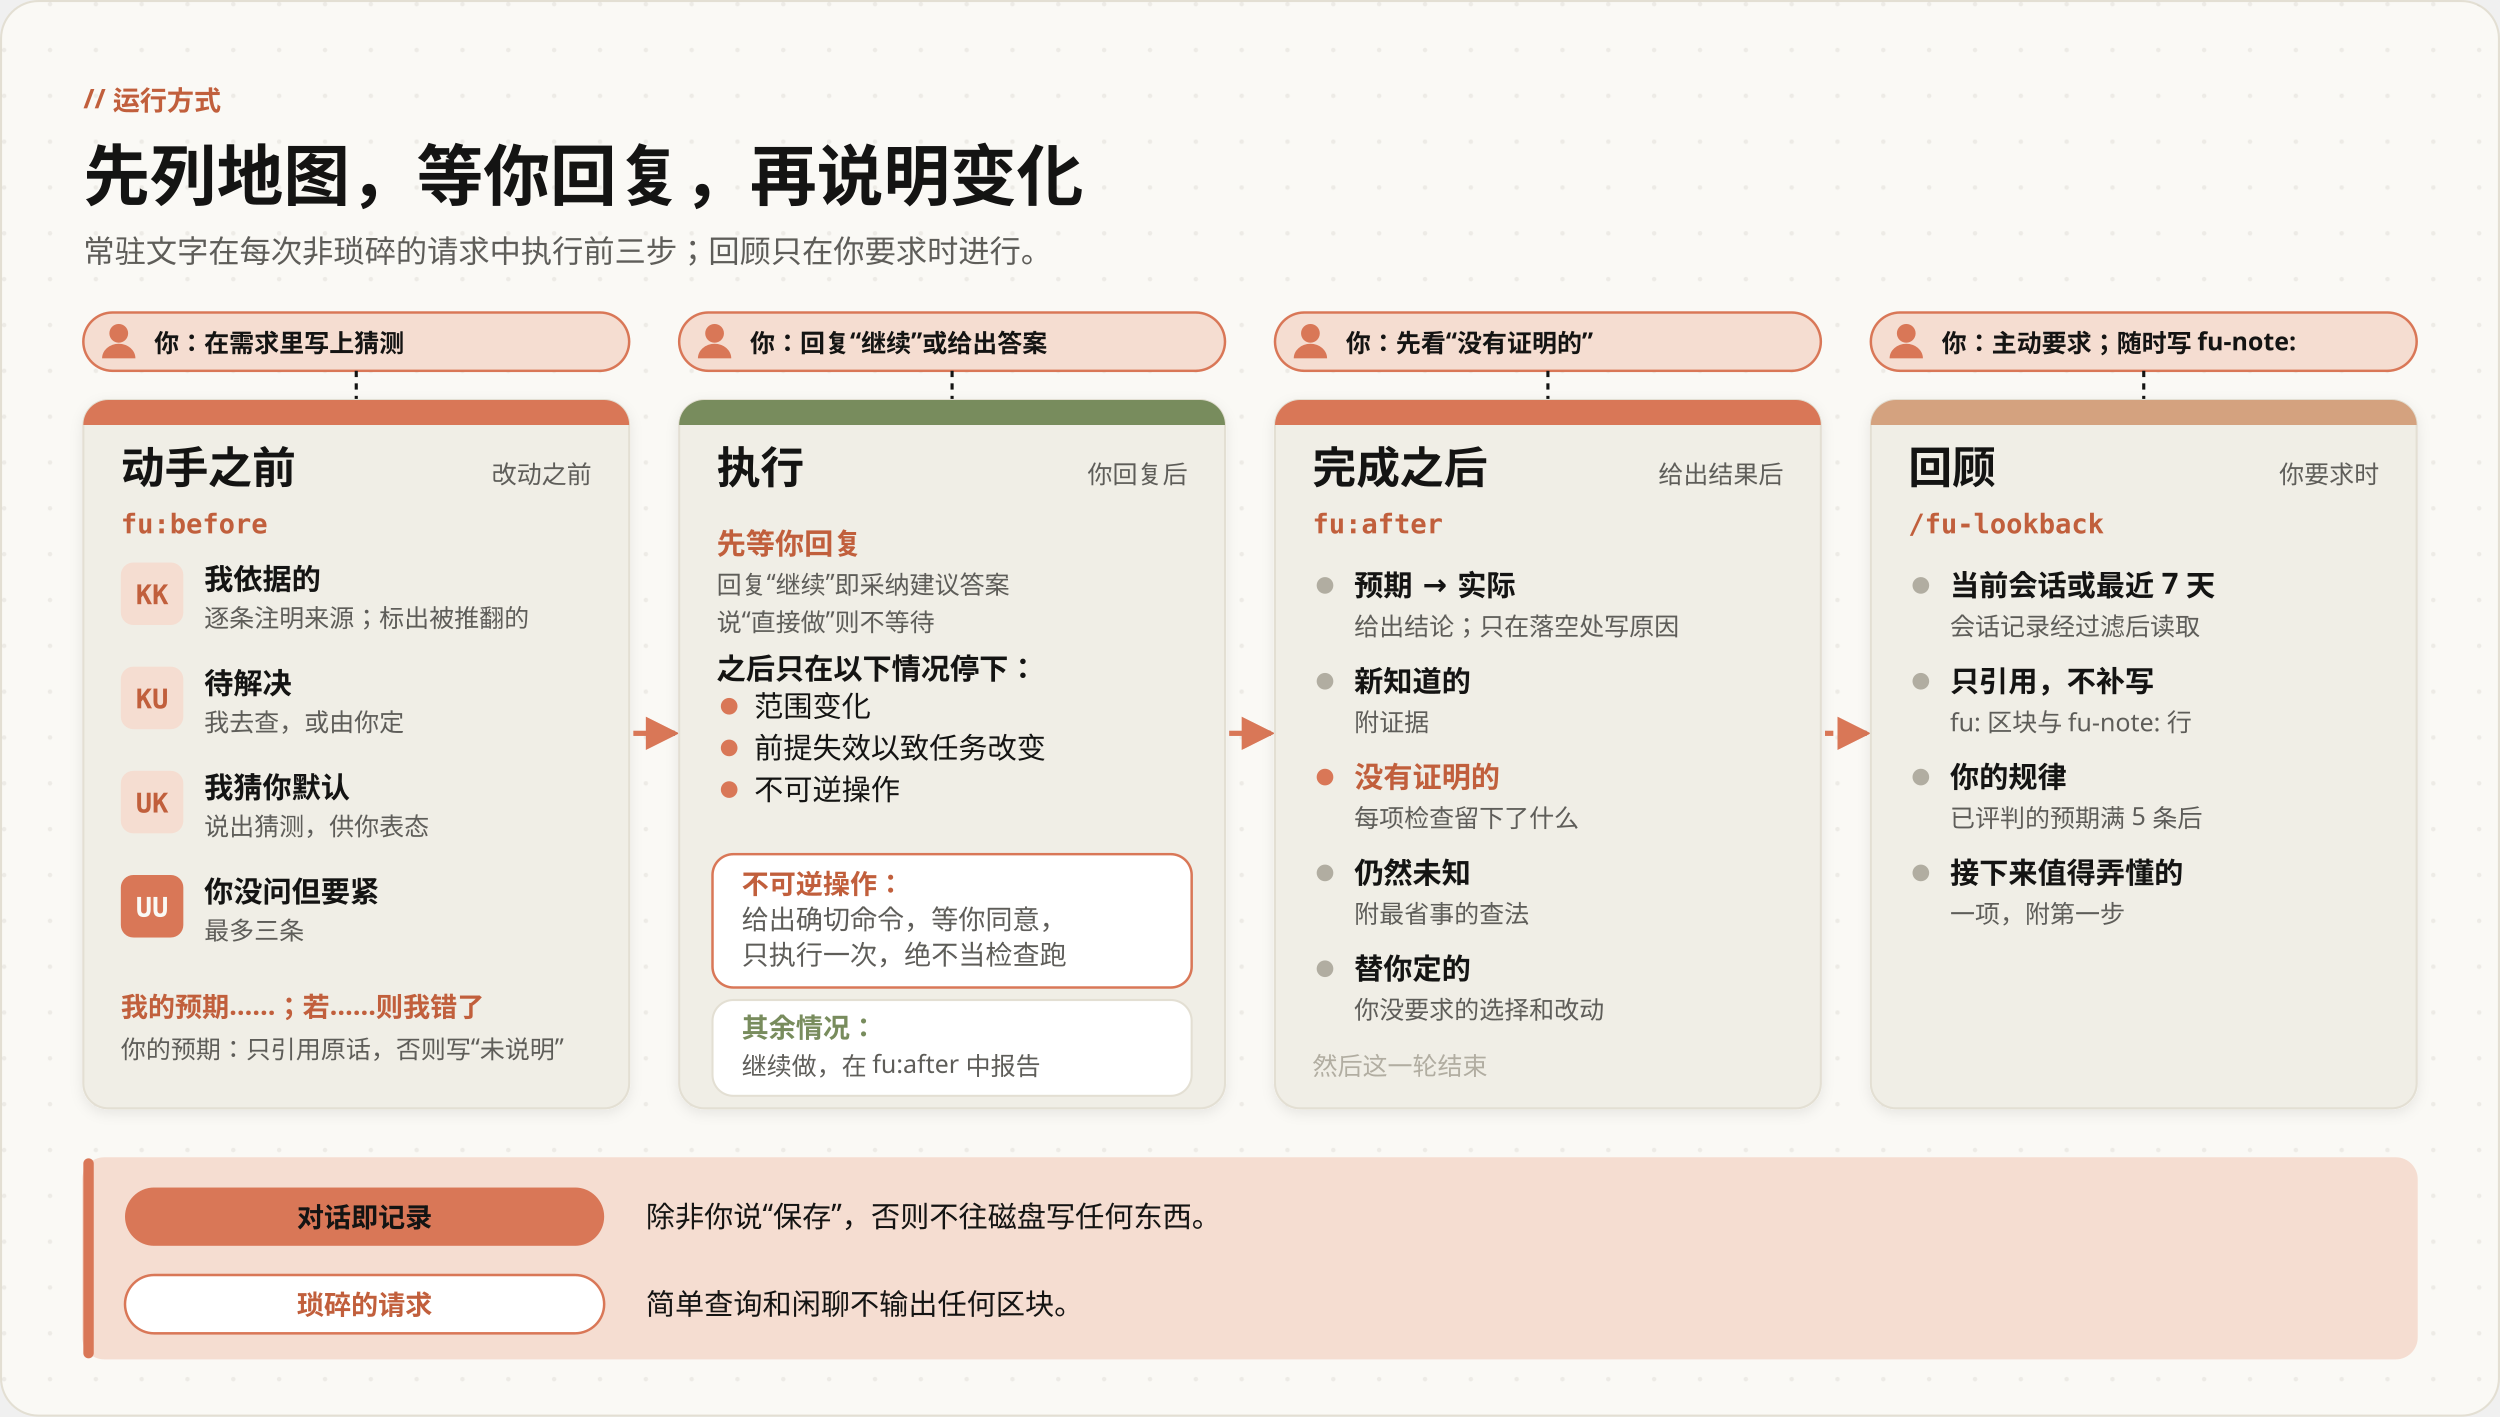
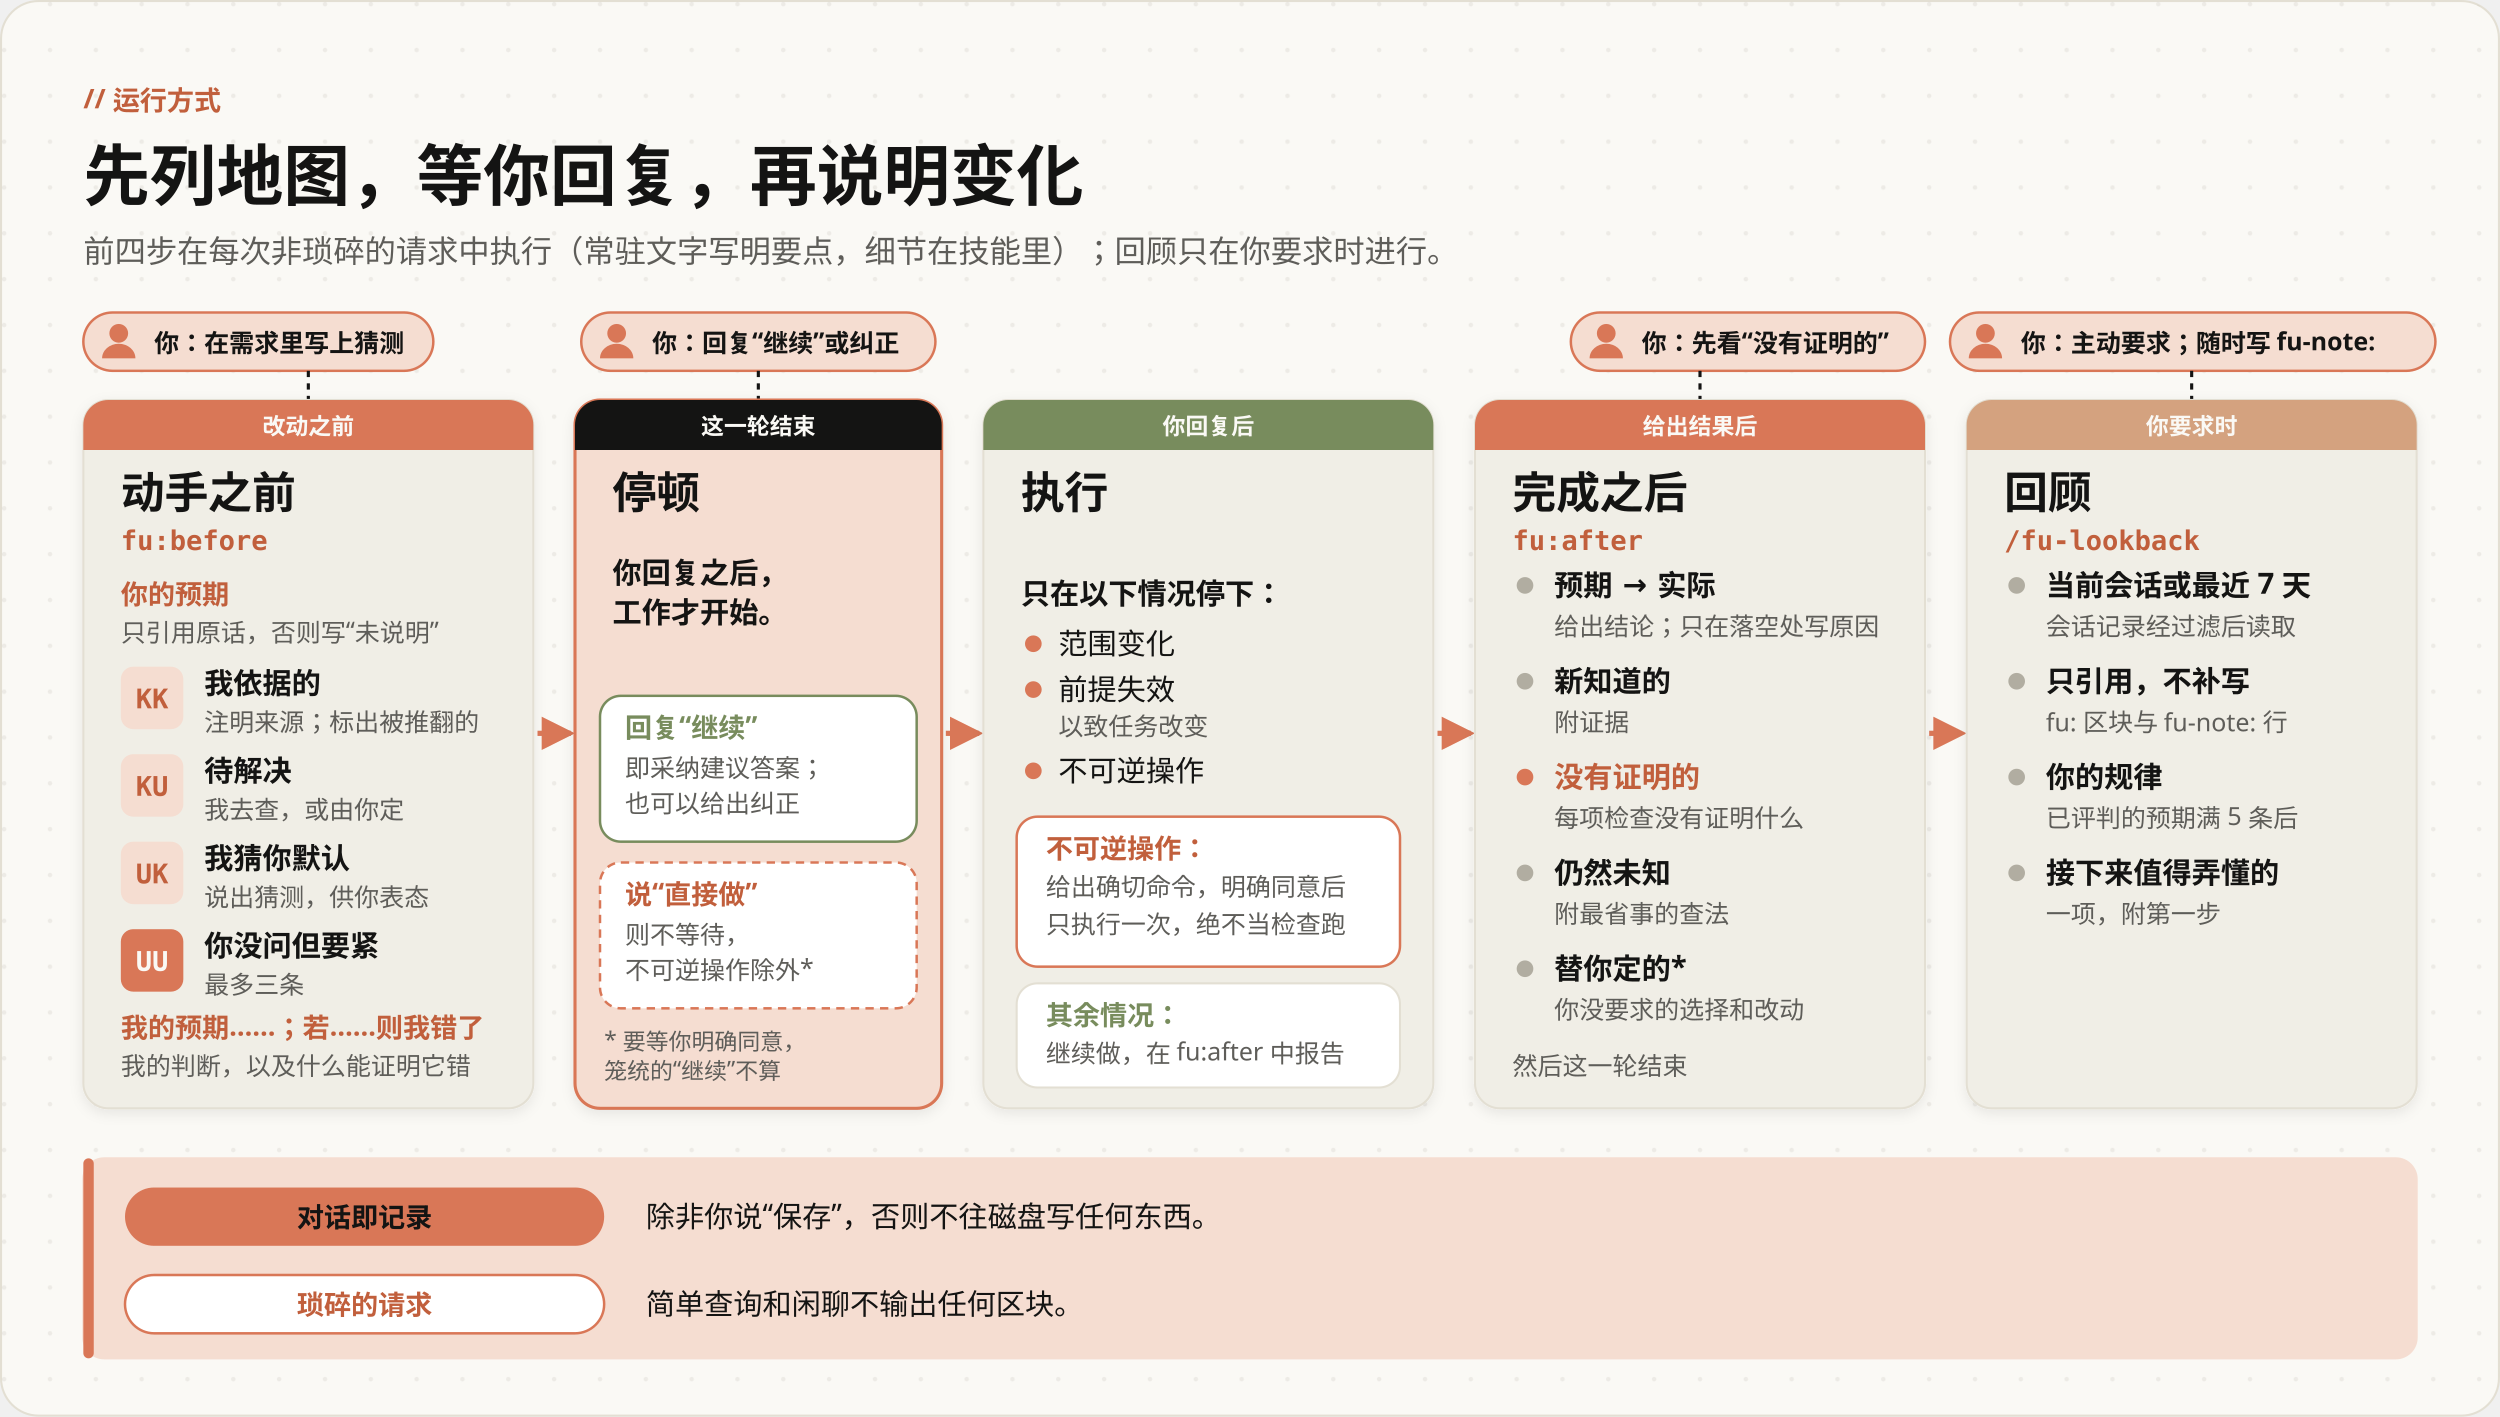
<svg xmlns="http://www.w3.org/2000/svg" width="1200" height="680" viewBox="0 0 1200 680" role="img" aria-labelledby="t d">
  <defs>
    <marker id="ah" viewBox="0 0 10 10" refX="8" refY="5" markerWidth="8" markerHeight="8" orient="auto-start-reverse">
      <path d="M1 1L9 5L1 9z" fill="#D97757" />
    </marker>
    <marker id="ahc" viewBox="0 0 10 10" refX="8" refY="5" markerWidth="7" markerHeight="7" orient="auto-start-reverse">
      <path d="M1 1L9 5L1 9z" fill="#B1ADA1" />
    </marker>
    <marker id="ahg" viewBox="0 0 10 10" refX="8" refY="5" markerWidth="8" markerHeight="8" orient="auto-start-reverse">
      <path d="M1 1L9 5L1 9z" fill="#788C5D" />
    </marker>
    <filter id="sh" x="-5%" y="-5%" width="110%" height="120%">
      <feDropShadow dx="0" dy="2" stdDeviation="3" flood-color="#141413" flood-opacity="0.08" />
    </filter>
    <pattern id="dots" width="22" height="22" patternUnits="userSpaceOnUse">
      <circle cx="2" cy="2" r="1.1" fill="#B1ADA1" opacity="0.35" />
    </pattern>
    <linearGradient id="spec" x1="0" x2="1">
      <stop offset="0" stop-color="#788C5D" />
      <stop offset="0.5" stop-color="#D4A27F" />
      <stop offset="1" stop-color="#B5442E" />
    </linearGradient>
  </defs>
  <rect x="0.5" y="0.5" width="1199" height="679" rx="18" fill="#FAF9F5" stroke="#E3DFD3" />
  <rect x="0.5" y="0.5" width="1199" height="679" rx="18" fill="url(#dots)" opacity="0.5" />
  <text x="40" y="52" font-family="Noto Sans SC, 'PingFang SC', 'Microsoft YaHei', sans-serif" font-size="13" fill="#C15F3C" font-weight="700">// 运行方式</text>
  <text x="40" y="96" font-family="Noto Sans SC, 'PingFang SC', 'Microsoft YaHei', sans-serif" font-size="32" fill="#141413" font-weight="700">先列地图，等你回复，再说明变化</text>
-   <text x="40" y="126" font-family="Noto Sans SC, 'PingFang SC', 'Microsoft YaHei', sans-serif" font-size="15" fill="#5E5D59">常驻文字在每次非琐碎的请求中执行前三步；回顾只在你要求时进行。</text>
-   <rect x="40" y="150" width="262" height="28" rx="14" fill="#F5DDD1" stroke="#D97757" stroke-width="1.2" />
+   <text x="40" y="126" font-family="Noto Sans SC, 'PingFang SC', 'Microsoft YaHei', sans-serif" font-size="15" fill="#5E5D59">前四步在每次非琐碎的请求中执行（常驻文字写明要点，细节在技能里）；回顾只在你要求时进行。</text>
+   <rect x="40" y="150" width="168" height="28" rx="14" fill="#F5DDD1" stroke="#D97757" stroke-width="1.2" />
  <circle cx="57" cy="160" r="4.5" fill="#D97757" />
  <path d="M49 172a8 7 0 0 1 16 0z" fill="#D97757" />
  <text x="74" y="169" font-family="Noto Sans SC, 'PingFang SC', 'Microsoft YaHei', sans-serif" font-size="12" fill="#141413" font-weight="700">你：在需求里写上猜测</text>
-   <path d="M171 178L171 192" stroke="#141413" stroke-width="1.5" fill="none" stroke-dasharray="3 3" />
-   <rect x="326" y="150" width="262" height="28" rx="14" fill="#F5DDD1" stroke="#D97757" stroke-width="1.2" />
-   <circle cx="343" cy="160" r="4.5" fill="#D97757" />
-   <path d="M335 172a8 7 0 0 1 16 0z" fill="#D97757" />
-   <text x="360" y="169" font-family="Noto Sans SC, 'PingFang SC', 'Microsoft YaHei', sans-serif" font-size="12" fill="#141413" font-weight="700">你：回复“继续”或给出答案</text>
-   <path d="M457 178L457 192" stroke="#141413" stroke-width="1.5" fill="none" stroke-dasharray="3 3" />
-   <rect x="612" y="150" width="262" height="28" rx="14" fill="#F5DDD1" stroke="#D97757" stroke-width="1.2" />
-   <circle cx="629" cy="160" r="4.5" fill="#D97757" />
-   <path d="M621 172a8 7 0 0 1 16 0z" fill="#D97757" />
-   <text x="646" y="169" font-family="Noto Sans SC, 'PingFang SC', 'Microsoft YaHei', sans-serif" font-size="12" fill="#141413" font-weight="700">你：先看“没有证明的”</text>
-   <path d="M743 178L743 192" stroke="#141413" stroke-width="1.5" fill="none" stroke-dasharray="3 3" />
-   <rect x="898" y="150" width="262" height="28" rx="14" fill="#F5DDD1" stroke="#D97757" stroke-width="1.2" />
-   <circle cx="915" cy="160" r="4.5" fill="#D97757" />
-   <path d="M907 172a8 7 0 0 1 16 0z" fill="#D97757" />
-   <text x="932" y="169" font-family="Noto Sans SC, 'PingFang SC', 'Microsoft YaHei', sans-serif" font-size="12" fill="#141413" font-weight="700">你：主动要求；随时写 fu-note:</text>
-   <path d="M1029 178L1029 192" stroke="#141413" stroke-width="1.5" fill="none" stroke-dasharray="3 3" />
-   <rect x="40" y="192" width="262" height="340" rx="12" fill="#F0EEE6" stroke="#E3DFD3" stroke-width="1" filter="url(#sh)" />
-   <path d="M40 204a12 12 0 0 1 12 -12h238a12 12 0 0 1 12 12v0H40z" fill="#D97757" />
-   <text x="58" y="232" font-family="Noto Sans SC, 'PingFang SC', 'Microsoft YaHei', sans-serif" font-size="21" fill="#141413" font-weight="700">动手之前</text>
-   <text x="284" y="232" font-family="Noto Sans SC, 'PingFang SC', 'Microsoft YaHei', sans-serif" font-size="12" fill="#5E5D59" text-anchor="end">改动之前</text>
-   <text x="58" y="256" font-family="ui-monospace, SFMono-Regular, Menlo, Consolas, monospace" font-size="13" fill="#C15F3C" font-weight="700">fu:before</text>
-   <path d="M304 352L324 352" stroke="#D97757" stroke-width="2.5" fill="none" marker-end="url(#ah)" />
-   <rect x="326" y="192" width="262" height="340" rx="12" fill="#F0EEE6" stroke="#E3DFD3" stroke-width="1" filter="url(#sh)" />
-   <path d="M326 204a12 12 0 0 1 12 -12h238a12 12 0 0 1 12 12v0H326z" fill="#788C5D" />
-   <text x="344" y="232" font-family="Noto Sans SC, 'PingFang SC', 'Microsoft YaHei', sans-serif" font-size="21" fill="#141413" font-weight="700">执行</text>
-   <text x="570" y="232" font-family="Noto Sans SC, 'PingFang SC', 'Microsoft YaHei', sans-serif" font-size="12" fill="#5E5D59" text-anchor="end">你回复后</text>
-   <path d="M590 352L610 352" stroke="#D97757" stroke-width="2.5" fill="none" marker-end="url(#ah)" />
-   <rect x="612" y="192" width="262" height="340" rx="12" fill="#F0EEE6" stroke="#E3DFD3" stroke-width="1" filter="url(#sh)" />
-   <path d="M612 204a12 12 0 0 1 12 -12h238a12 12 0 0 1 12 12v0H612z" fill="#D97757" />
-   <text x="630" y="232" font-family="Noto Sans SC, 'PingFang SC', 'Microsoft YaHei', sans-serif" font-size="21" fill="#141413" font-weight="700">完成之后</text>
-   <text x="856" y="232" font-family="Noto Sans SC, 'PingFang SC', 'Microsoft YaHei', sans-serif" font-size="12" fill="#5E5D59" text-anchor="end">给出结果后</text>
-   <text x="630" y="256" font-family="ui-monospace, SFMono-Regular, Menlo, Consolas, monospace" font-size="13" fill="#C15F3C" font-weight="700">fu:after</text>
-   <path d="M876 352L896 352" stroke="#D97757" stroke-width="2.5" fill="none" marker-end="url(#ah)" stroke-dasharray="4 4" />
-   <rect x="898" y="192" width="262" height="340" rx="12" fill="#F0EEE6" stroke="#E3DFD3" stroke-width="1" filter="url(#sh)" />
-   <path d="M898 204a12 12 0 0 1 12 -12h238a12 12 0 0 1 12 12v0H898z" fill="#D4A27F" />
-   <text x="916" y="232" font-family="Noto Sans SC, 'PingFang SC', 'Microsoft YaHei', sans-serif" font-size="21" fill="#141413" font-weight="700">回顾</text>
-   <text x="1142" y="232" font-family="Noto Sans SC, 'PingFang SC', 'Microsoft YaHei', sans-serif" font-size="12" fill="#5E5D59" text-anchor="end">你要求时</text>
-   <text x="916" y="256" font-family="ui-monospace, SFMono-Regular, Menlo, Consolas, monospace" font-size="13" fill="#C15F3C" font-weight="700">/fu-lookback</text>
-   <rect x="58" y="270" width="30" height="30" rx="6" fill="#F5DDD1" />
-   <text x="73.0" y="290.0" font-family="ui-monospace, SFMono-Regular, Menlo, Consolas, monospace" font-size="13" fill="#C15F3C" font-weight="700" text-anchor="middle">KK</text>
-   <text x="98" y="283" font-family="Noto Sans SC, 'PingFang SC', 'Microsoft YaHei', sans-serif" font-size="14" fill="#141413" font-weight="600">我依据的</text>
-   <text x="98" y="301" font-family="Noto Sans SC, 'PingFang SC', 'Microsoft YaHei', sans-serif" font-size="12" fill="#5E5D59">逐条注明来源；标出被推翻的</text>
+   <path d="M148.0 178L148.0 192" stroke="#141413" stroke-width="1.5" fill="none" stroke-dasharray="3 3" />
+   <rect x="279" y="150" width="170" height="28" rx="14" fill="#F5DDD1" stroke="#D97757" stroke-width="1.2" />
+   <circle cx="296" cy="160" r="4.5" fill="#D97757" />
+   <path d="M288 172a8 7 0 0 1 16 0z" fill="#D97757" />
+   <text x="313" y="169" font-family="Noto Sans SC, 'PingFang SC', 'Microsoft YaHei', sans-serif" font-size="12" fill="#141413" font-weight="700">你：回复“继续”或纠正</text>
+   <path d="M364.0 178L364.0 192" stroke="#141413" stroke-width="1.5" fill="none" stroke-dasharray="3 3" />
+   <rect x="754" y="150" width="170" height="28" rx="14" fill="#F5DDD1" stroke="#D97757" stroke-width="1.2" />
+   <circle cx="771" cy="160" r="4.5" fill="#D97757" />
+   <path d="M763 172a8 7 0 0 1 16 0z" fill="#D97757" />
+   <text x="788" y="169" font-family="Noto Sans SC, 'PingFang SC', 'Microsoft YaHei', sans-serif" font-size="12" fill="#141413" font-weight="700">你：先看“没有证明的”</text>
+   <path d="M816.0 178L816.0 192" stroke="#141413" stroke-width="1.5" fill="none" stroke-dasharray="3 3" />
+   <rect x="936" y="150" width="233" height="28" rx="14" fill="#F5DDD1" stroke="#D97757" stroke-width="1.2" />
+   <circle cx="953" cy="160" r="4.5" fill="#D97757" />
+   <path d="M945 172a8 7 0 0 1 16 0z" fill="#D97757" />
+   <text x="970" y="169" font-family="Noto Sans SC, 'PingFang SC', 'Microsoft YaHei', sans-serif" font-size="12" fill="#141413" font-weight="700">你：主动要求；随时写 fu-note:</text>
+   <path d="M1052.0 178L1052.0 192" stroke="#141413" stroke-width="1.5" fill="none" stroke-dasharray="3 3" />
+   <rect x="40" y="192" width="216" height="340" rx="12" fill="#F0EEE6" stroke="#E3DFD3" stroke-width="1" filter="url(#sh)" />
+   <path d="M40 204a12 12 0 0 1 12 -12h192a12 12 0 0 1 12 12v12H40z" fill="#D97757" />
+   <text x="148.0" y="208.5" font-family="Noto Sans SC, 'PingFang SC', 'Microsoft YaHei', sans-serif" font-size="11" fill="#FAF9F5" font-weight="700" text-anchor="middle">改动之前</text>
+   <text x="58" y="244" font-family="Noto Sans SC, 'PingFang SC', 'Microsoft YaHei', sans-serif" font-size="21" fill="#141413" font-weight="700">动手之前</text>
+   <text x="58" y="264" font-family="ui-monospace, SFMono-Regular, Menlo, Consolas, monospace" font-size="13" fill="#C15F3C" font-weight="700">fu:before</text>
+   <path d="M258 352L274 352" stroke="#D97757" stroke-width="2.5" fill="none" marker-end="url(#ah)" />
+   <rect x="276" y="192" width="176" height="340" rx="12" fill="#F5DDD1" stroke="#D97757" stroke-width="1.5" filter="url(#sh)" />
+   <path d="M276 204a12 12 0 0 1 12 -12h152a12 12 0 0 1 12 12v12H276z" fill="#141413" />
+   <text x="364.0" y="208.5" font-family="Noto Sans SC, 'PingFang SC', 'Microsoft YaHei', sans-serif" font-size="11" fill="#FAF9F5" font-weight="700" text-anchor="middle">这一轮结束</text>
+   <text x="294" y="244" font-family="Noto Sans SC, 'PingFang SC', 'Microsoft YaHei', sans-serif" font-size="21" fill="#141413" font-weight="700">停顿</text>
+   <path d="M454 352L470 352" stroke="#D97757" stroke-width="2.5" fill="none" marker-end="url(#ah)" />
+   <rect x="472" y="192" width="216" height="340" rx="12" fill="#F0EEE6" stroke="#E3DFD3" stroke-width="1" filter="url(#sh)" />
+   <path d="M472 204a12 12 0 0 1 12 -12h192a12 12 0 0 1 12 12v12H472z" fill="#788C5D" />
+   <text x="580.0" y="208.5" font-family="Noto Sans SC, 'PingFang SC', 'Microsoft YaHei', sans-serif" font-size="11" fill="#FAF9F5" font-weight="700" text-anchor="middle">你回复后</text>
+   <text x="490" y="244" font-family="Noto Sans SC, 'PingFang SC', 'Microsoft YaHei', sans-serif" font-size="21" fill="#141413" font-weight="700">执行</text>
+   <path d="M690 352L706 352" stroke="#D97757" stroke-width="2.5" fill="none" marker-end="url(#ah)" />
+   <rect x="708" y="192" width="216" height="340" rx="12" fill="#F0EEE6" stroke="#E3DFD3" stroke-width="1" filter="url(#sh)" />
+   <path d="M708 204a12 12 0 0 1 12 -12h192a12 12 0 0 1 12 12v12H708z" fill="#D97757" />
+   <text x="816.0" y="208.5" font-family="Noto Sans SC, 'PingFang SC', 'Microsoft YaHei', sans-serif" font-size="11" fill="#FAF9F5" font-weight="700" text-anchor="middle">给出结果后</text>
+   <text x="726" y="244" font-family="Noto Sans SC, 'PingFang SC', 'Microsoft YaHei', sans-serif" font-size="21" fill="#141413" font-weight="700">完成之后</text>
+   <text x="726" y="264" font-family="ui-monospace, SFMono-Regular, Menlo, Consolas, monospace" font-size="13" fill="#C15F3C" font-weight="700">fu:after</text>
+   <path d="M926 352L942 352" stroke="#D97757" stroke-width="2.5" fill="none" marker-end="url(#ah)" stroke-dasharray="4 4" />
+   <rect x="944" y="192" width="216" height="340" rx="12" fill="#F0EEE6" stroke="#E3DFD3" stroke-width="1" filter="url(#sh)" />
+   <path d="M944 204a12 12 0 0 1 12 -12h192a12 12 0 0 1 12 12v12H944z" fill="#D4A27F" />
+   <text x="1052.0" y="208.5" font-family="Noto Sans SC, 'PingFang SC', 'Microsoft YaHei', sans-serif" font-size="11" fill="#FAF9F5" font-weight="700" text-anchor="middle">你要求时</text>
+   <text x="962" y="244" font-family="Noto Sans SC, 'PingFang SC', 'Microsoft YaHei', sans-serif" font-size="21" fill="#141413" font-weight="700">回顾</text>
+   <text x="962" y="264" font-family="ui-monospace, SFMono-Regular, Menlo, Consolas, monospace" font-size="13" fill="#C15F3C" font-weight="700">/fu-lookback</text>
+   <text x="58" y="290" font-family="Noto Sans SC, 'PingFang SC', 'Microsoft YaHei', sans-serif" font-size="13" fill="#C15F3C" font-weight="700">你的预期</text>
+   <text x="58" y="308" font-family="Noto Sans SC, 'PingFang SC', 'Microsoft YaHei', sans-serif" font-size="12" fill="#5E5D59">只引用原话，否则写“未说明”</text>
  <rect x="58" y="320" width="30" height="30" rx="6" fill="#F5DDD1" />
-   <text x="73.0" y="340.0" font-family="ui-monospace, SFMono-Regular, Menlo, Consolas, monospace" font-size="13" fill="#C15F3C" font-weight="700" text-anchor="middle">KU</text>
-   <text x="98" y="333" font-family="Noto Sans SC, 'PingFang SC', 'Microsoft YaHei', sans-serif" font-size="14" fill="#141413" font-weight="600">待解决</text>
-   <text x="98" y="351" font-family="Noto Sans SC, 'PingFang SC', 'Microsoft YaHei', sans-serif" font-size="12" fill="#5E5D59">我去查，或由你定</text>
-   <rect x="58" y="370" width="30" height="30" rx="6" fill="#F5DDD1" />
-   <text x="73.0" y="390.0" font-family="ui-monospace, SFMono-Regular, Menlo, Consolas, monospace" font-size="13" fill="#C15F3C" font-weight="700" text-anchor="middle">UK</text>
-   <text x="98" y="383" font-family="Noto Sans SC, 'PingFang SC', 'Microsoft YaHei', sans-serif" font-size="14" fill="#141413" font-weight="600">我猜你默认</text>
-   <text x="98" y="401" font-family="Noto Sans SC, 'PingFang SC', 'Microsoft YaHei', sans-serif" font-size="12" fill="#5E5D59">说出猜测，供你表态</text>
-   <rect x="58" y="420" width="30" height="30" rx="6" fill="#D97757" />
-   <text x="73.0" y="440.0" font-family="ui-monospace, SFMono-Regular, Menlo, Consolas, monospace" font-size="13" fill="#FAF9F5" font-weight="700" text-anchor="middle">UU</text>
-   <text x="98" y="433" font-family="Noto Sans SC, 'PingFang SC', 'Microsoft YaHei', sans-serif" font-size="14" fill="#141413" font-weight="600">你没问但要紧</text>
-   <text x="98" y="451" font-family="Noto Sans SC, 'PingFang SC', 'Microsoft YaHei', sans-serif" font-size="12" fill="#5E5D59">最多三条</text>
-   <text x="58" y="488" font-family="Noto Sans SC, 'PingFang SC', 'Microsoft YaHei', sans-serif" font-size="13" fill="#C15F3C" font-weight="700">我的预期……；若……则我错了</text>
-   <text x="58" y="508" font-family="Noto Sans SC, 'PingFang SC', 'Microsoft YaHei', sans-serif" font-size="12" fill="#5E5D59">你的预期：只引用原话，否则写“未说明”</text>
-   <text x="344" y="266" font-family="Noto Sans SC, 'PingFang SC', 'Microsoft YaHei', sans-serif" font-size="14" fill="#C15F3C" font-weight="700">先等你回复</text>
-   <text x="344" y="285" font-family="Noto Sans SC, 'PingFang SC', 'Microsoft YaHei', sans-serif" font-size="12" fill="#5E5D59">回复“继续”即采纳建议答案</text>
-   <text x="344" y="303" font-family="Noto Sans SC, 'PingFang SC', 'Microsoft YaHei', sans-serif" font-size="12" fill="#5E5D59">说“直接做”则不等待</text>
-   <text x="344" y="326" font-family="Noto Sans SC, 'PingFang SC', 'Microsoft YaHei', sans-serif" font-size="14" fill="#141413" font-weight="600">之后只在以下情况停下：</text>
-   <circle cx="350" cy="339" r="4" fill="#D97757" />
-   <text x="362" y="344" font-family="Noto Sans SC, 'PingFang SC', 'Microsoft YaHei', sans-serif" font-size="14" fill="#141413">范围变化</text>
-   <circle cx="350" cy="359" r="4" fill="#D97757" />
-   <text x="362" y="364" font-family="Noto Sans SC, 'PingFang SC', 'Microsoft YaHei', sans-serif" font-size="14" fill="#141413">前提失效以致任务改变</text>
-   <circle cx="350" cy="379" r="4" fill="#D97757" />
-   <text x="362" y="384" font-family="Noto Sans SC, 'PingFang SC', 'Microsoft YaHei', sans-serif" font-size="14" fill="#141413">不可逆操作</text>
-   <rect x="342" y="410" width="230" height="64" rx="10" fill="#FFFFFF" stroke="#D97757" stroke-width="1.2" />
-   <text x="356" y="429" font-family="Noto Sans SC, 'PingFang SC', 'Microsoft YaHei', sans-serif" font-size="13" fill="#C15F3C" font-weight="700">不可逆操作：</text>
-   <text x="356" y="446" font-family="Noto Sans SC, 'PingFang SC', 'Microsoft YaHei', sans-serif" font-size="13" fill="#5E5D59">给出确切命令，等你同意，</text>
-   <text x="356" y="463" font-family="Noto Sans SC, 'PingFang SC', 'Microsoft YaHei', sans-serif" font-size="13" fill="#5E5D59">只执行一次，绝不当检查跑</text>
-   <rect x="342" y="480" width="230" height="46" rx="10" fill="#FFFFFF" stroke="#E3DFD3" stroke-width="1" />
-   <text x="356" y="498" font-family="Noto Sans SC, 'PingFang SC', 'Microsoft YaHei', sans-serif" font-size="13" fill="#788C5D" font-weight="700">其余情况：</text>
-   <text x="356" y="516" font-family="Noto Sans SC, 'PingFang SC', 'Microsoft YaHei', sans-serif" font-size="12" fill="#5E5D59">继续做，在 fu:after 中报告</text>
-   <circle cx="636" cy="281" r="4" fill="#B1ADA1" />
-   <text x="650" y="286" font-family="Noto Sans SC, 'PingFang SC', 'Microsoft YaHei', sans-serif" font-size="14" fill="#141413" font-weight="600">预期 → 实际</text>
-   <text x="650" y="305" font-family="Noto Sans SC, 'PingFang SC', 'Microsoft YaHei', sans-serif" font-size="12" fill="#5E5D59">给出结论；只在落空处写原因</text>
-   <circle cx="636" cy="327" r="4" fill="#B1ADA1" />
-   <text x="650" y="332" font-family="Noto Sans SC, 'PingFang SC', 'Microsoft YaHei', sans-serif" font-size="14" fill="#141413" font-weight="600">新知道的</text>
-   <text x="650" y="351" font-family="Noto Sans SC, 'PingFang SC', 'Microsoft YaHei', sans-serif" font-size="12" fill="#5E5D59">附证据</text>
-   <circle cx="636" cy="373" r="4" fill="#D97757" />
-   <text x="650" y="378" font-family="Noto Sans SC, 'PingFang SC', 'Microsoft YaHei', sans-serif" font-size="14" fill="#C15F3C" font-weight="600">没有证明的</text>
-   <text x="650" y="397" font-family="Noto Sans SC, 'PingFang SC', 'Microsoft YaHei', sans-serif" font-size="12" fill="#5E5D59">每项检查留下了什么</text>
-   <circle cx="636" cy="419" r="4" fill="#B1ADA1" />
-   <text x="650" y="424" font-family="Noto Sans SC, 'PingFang SC', 'Microsoft YaHei', sans-serif" font-size="14" fill="#141413" font-weight="600">仍然未知</text>
-   <text x="650" y="443" font-family="Noto Sans SC, 'PingFang SC', 'Microsoft YaHei', sans-serif" font-size="12" fill="#5E5D59">附最省事的查法</text>
-   <circle cx="636" cy="465" r="4" fill="#B1ADA1" />
-   <text x="650" y="470" font-family="Noto Sans SC, 'PingFang SC', 'Microsoft YaHei', sans-serif" font-size="14" fill="#141413" font-weight="600">替你定的</text>
-   <text x="650" y="489" font-family="Noto Sans SC, 'PingFang SC', 'Microsoft YaHei', sans-serif" font-size="12" fill="#5E5D59">你没要求的选择和改动</text>
-   <text x="630" y="516" font-family="Noto Sans SC, 'PingFang SC', 'Microsoft YaHei', sans-serif" font-size="12" fill="#B1ADA1">然后这一轮结束</text>
-   <circle cx="922" cy="281" r="4" fill="#B1ADA1" />
-   <text x="936" y="286" font-family="Noto Sans SC, 'PingFang SC', 'Microsoft YaHei', sans-serif" font-size="14" fill="#141413" font-weight="600">当前会话或最近 7 天</text>
-   <text x="936" y="305" font-family="Noto Sans SC, 'PingFang SC', 'Microsoft YaHei', sans-serif" font-size="12" fill="#5E5D59">会话记录经过滤后读取</text>
-   <circle cx="922" cy="327" r="4" fill="#B1ADA1" />
-   <text x="936" y="332" font-family="Noto Sans SC, 'PingFang SC', 'Microsoft YaHei', sans-serif" font-size="14" fill="#141413" font-weight="600">只引用，不补写</text>
-   <text x="936" y="351" font-family="Noto Sans SC, 'PingFang SC', 'Microsoft YaHei', sans-serif" font-size="12" fill="#5E5D59">fu: 区块与 fu-note: 行</text>
-   <circle cx="922" cy="373" r="4" fill="#B1ADA1" />
-   <text x="936" y="378" font-family="Noto Sans SC, 'PingFang SC', 'Microsoft YaHei', sans-serif" font-size="14" fill="#141413" font-weight="600">你的规律</text>
-   <text x="936" y="397" font-family="Noto Sans SC, 'PingFang SC', 'Microsoft YaHei', sans-serif" font-size="12" fill="#5E5D59">已评判的预期满 5 条后</text>
-   <circle cx="922" cy="419" r="4" fill="#B1ADA1" />
-   <text x="936" y="424" font-family="Noto Sans SC, 'PingFang SC', 'Microsoft YaHei', sans-serif" font-size="14" fill="#141413" font-weight="600">接下来值得弄懂的</text>
-   <text x="936" y="443" font-family="Noto Sans SC, 'PingFang SC', 'Microsoft YaHei', sans-serif" font-size="12" fill="#5E5D59">一项，附第一步</text>
+   <text x="73.0" y="340.0" font-family="ui-monospace, SFMono-Regular, Menlo, Consolas, monospace" font-size="13" fill="#C15F3C" font-weight="700" text-anchor="middle">KK</text>
+   <text x="98" y="333" font-family="Noto Sans SC, 'PingFang SC', 'Microsoft YaHei', sans-serif" font-size="14" fill="#141413" font-weight="600">我依据的</text>
+   <text x="98" y="351" font-family="Noto Sans SC, 'PingFang SC', 'Microsoft YaHei', sans-serif" font-size="12" fill="#5E5D59">注明来源；标出被推翻的</text>
+   <rect x="58" y="362" width="30" height="30" rx="6" fill="#F5DDD1" />
+   <text x="73.0" y="382.0" font-family="ui-monospace, SFMono-Regular, Menlo, Consolas, monospace" font-size="13" fill="#C15F3C" font-weight="700" text-anchor="middle">KU</text>
+   <text x="98" y="375" font-family="Noto Sans SC, 'PingFang SC', 'Microsoft YaHei', sans-serif" font-size="14" fill="#141413" font-weight="600">待解决</text>
+   <text x="98" y="393" font-family="Noto Sans SC, 'PingFang SC', 'Microsoft YaHei', sans-serif" font-size="12" fill="#5E5D59">我去查，或由你定</text>
+   <rect x="58" y="404" width="30" height="30" rx="6" fill="#F5DDD1" />
+   <text x="73.0" y="424.0" font-family="ui-monospace, SFMono-Regular, Menlo, Consolas, monospace" font-size="13" fill="#C15F3C" font-weight="700" text-anchor="middle">UK</text>
+   <text x="98" y="417" font-family="Noto Sans SC, 'PingFang SC', 'Microsoft YaHei', sans-serif" font-size="14" fill="#141413" font-weight="600">我猜你默认</text>
+   <text x="98" y="435" font-family="Noto Sans SC, 'PingFang SC', 'Microsoft YaHei', sans-serif" font-size="12" fill="#5E5D59">说出猜测，供你表态</text>
+   <rect x="58" y="446" width="30" height="30" rx="6" fill="#D97757" />
+   <text x="73.0" y="466.0" font-family="ui-monospace, SFMono-Regular, Menlo, Consolas, monospace" font-size="13" fill="#FAF9F5" font-weight="700" text-anchor="middle">UU</text>
+   <text x="98" y="459" font-family="Noto Sans SC, 'PingFang SC', 'Microsoft YaHei', sans-serif" font-size="14" fill="#141413" font-weight="600">你没问但要紧</text>
+   <text x="98" y="477" font-family="Noto Sans SC, 'PingFang SC', 'Microsoft YaHei', sans-serif" font-size="12" fill="#5E5D59">最多三条</text>
+   <text x="58" y="498" font-family="Noto Sans SC, 'PingFang SC', 'Microsoft YaHei', sans-serif" font-size="13" fill="#C15F3C" font-weight="700">我的预期……；若……则我错了</text>
+   <text x="58" y="516" font-family="Noto Sans SC, 'PingFang SC', 'Microsoft YaHei', sans-serif" font-size="12" fill="#5E5D59">我的判断，以及什么能证明它错</text>
+   <text x="294" y="280" font-family="Noto Sans SC, 'PingFang SC', 'Microsoft YaHei', sans-serif" font-size="14" fill="#141413" font-weight="600">你回复之后，</text>
+   <text x="294" y="299" font-family="Noto Sans SC, 'PingFang SC', 'Microsoft YaHei', sans-serif" font-size="14" fill="#141413" font-weight="600">工作才开始。</text>
+   <rect x="288" y="334" width="152" height="70" rx="10" fill="#FFFFFF" stroke="#788C5D" stroke-width="1.2" />
+   <text x="300" y="354" font-family="Noto Sans SC, 'PingFang SC', 'Microsoft YaHei', sans-serif" font-size="13" fill="#788C5D" font-weight="700">回复“继续”</text>
+   <text x="300" y="373" font-family="Noto Sans SC, 'PingFang SC', 'Microsoft YaHei', sans-serif" font-size="12" fill="#5E5D59">即采纳建议答案；</text>
+   <text x="300" y="390" font-family="Noto Sans SC, 'PingFang SC', 'Microsoft YaHei', sans-serif" font-size="12" fill="#5E5D59">也可以给出纠正</text>
+   <rect x="288" y="414" width="152" height="70" rx="10" fill="#FFFFFF" stroke="#D97757" stroke-width="1.2" stroke-dasharray="4 3" />
+   <text x="300" y="434" font-family="Noto Sans SC, 'PingFang SC', 'Microsoft YaHei', sans-serif" font-size="13" fill="#C15F3C" font-weight="700">说“直接做”</text>
+   <text x="300" y="453" font-family="Noto Sans SC, 'PingFang SC', 'Microsoft YaHei', sans-serif" font-size="12" fill="#5E5D59">则不等待，</text>
+   <text x="300" y="470" font-family="Noto Sans SC, 'PingFang SC', 'Microsoft YaHei', sans-serif" font-size="12" fill="#5E5D59">不可逆操作除外*</text>
+   <text x="290" y="503" font-family="Noto Sans SC, 'PingFang SC', 'Microsoft YaHei', sans-serif" font-size="11" fill="#5E5D59">* 要等你明确同意，</text>
+   <text x="290" y="518" font-family="Noto Sans SC, 'PingFang SC', 'Microsoft YaHei', sans-serif" font-size="11" fill="#5E5D59">笼统的“继续”不算</text>
+   <text x="490" y="290" font-family="Noto Sans SC, 'PingFang SC', 'Microsoft YaHei', sans-serif" font-size="14" fill="#141413" font-weight="600">只在以下情况停下：</text>
+   <circle cx="496" cy="309" r="4" fill="#D97757" />
+   <text x="508" y="314" font-family="Noto Sans SC, 'PingFang SC', 'Microsoft YaHei', sans-serif" font-size="14" fill="#141413">范围变化</text>
+   <circle cx="496" cy="331" r="4" fill="#D97757" />
+   <text x="508" y="336" font-family="Noto Sans SC, 'PingFang SC', 'Microsoft YaHei', sans-serif" font-size="14" fill="#141413">前提失效</text>
+   <text x="508" y="353" font-family="Noto Sans SC, 'PingFang SC', 'Microsoft YaHei', sans-serif" font-size="12" fill="#5E5D59">以致任务改变</text>
+   <circle cx="496" cy="370" r="4" fill="#D97757" />
+   <text x="508" y="375" font-family="Noto Sans SC, 'PingFang SC', 'Microsoft YaHei', sans-serif" font-size="14" fill="#141413">不可逆操作</text>
+   <rect x="488" y="392" width="184" height="72" rx="10" fill="#FFFFFF" stroke="#D97757" stroke-width="1.2" />
+   <text x="502" y="412" font-family="Noto Sans SC, 'PingFang SC', 'Microsoft YaHei', sans-serif" font-size="13" fill="#C15F3C" font-weight="700">不可逆操作：</text>
+   <text x="502" y="430" font-family="Noto Sans SC, 'PingFang SC', 'Microsoft YaHei', sans-serif" font-size="12" fill="#5E5D59">给出确切命令，明确同意后</text>
+   <text x="502" y="448" font-family="Noto Sans SC, 'PingFang SC', 'Microsoft YaHei', sans-serif" font-size="12" fill="#5E5D59">只执行一次，绝不当检查跑</text>
+   <rect x="488" y="472" width="184" height="50" rx="10" fill="#FFFFFF" stroke="#E3DFD3" stroke-width="1" />
+   <text x="502" y="492" font-family="Noto Sans SC, 'PingFang SC', 'Microsoft YaHei', sans-serif" font-size="13" fill="#788C5D" font-weight="700">其余情况：</text>
+   <text x="502" y="510" font-family="Noto Sans SC, 'PingFang SC', 'Microsoft YaHei', sans-serif" font-size="12" fill="#5E5D59">继续做，在 fu:after 中报告</text>
+   <circle cx="732" cy="281" r="4" fill="#B1ADA1" />
+   <text x="746" y="286" font-family="Noto Sans SC, 'PingFang SC', 'Microsoft YaHei', sans-serif" font-size="14" fill="#141413" font-weight="600">预期 → 实际</text>
+   <text x="746" y="305" font-family="Noto Sans SC, 'PingFang SC', 'Microsoft YaHei', sans-serif" font-size="12" fill="#5E5D59">给出结论；只在落空处写原因</text>
+   <circle cx="732" cy="327" r="4" fill="#B1ADA1" />
+   <text x="746" y="332" font-family="Noto Sans SC, 'PingFang SC', 'Microsoft YaHei', sans-serif" font-size="14" fill="#141413" font-weight="600">新知道的</text>
+   <text x="746" y="351" font-family="Noto Sans SC, 'PingFang SC', 'Microsoft YaHei', sans-serif" font-size="12" fill="#5E5D59">附证据</text>
+   <circle cx="732" cy="373" r="4" fill="#D97757" />
+   <text x="746" y="378" font-family="Noto Sans SC, 'PingFang SC', 'Microsoft YaHei', sans-serif" font-size="14" fill="#C15F3C" font-weight="600">没有证明的</text>
+   <text x="746" y="397" font-family="Noto Sans SC, 'PingFang SC', 'Microsoft YaHei', sans-serif" font-size="12" fill="#5E5D59">每项检查没有证明什么</text>
+   <circle cx="732" cy="419" r="4" fill="#B1ADA1" />
+   <text x="746" y="424" font-family="Noto Sans SC, 'PingFang SC', 'Microsoft YaHei', sans-serif" font-size="14" fill="#141413" font-weight="600">仍然未知</text>
+   <text x="746" y="443" font-family="Noto Sans SC, 'PingFang SC', 'Microsoft YaHei', sans-serif" font-size="12" fill="#5E5D59">附最省事的查法</text>
+   <circle cx="732" cy="465" r="4" fill="#B1ADA1" />
+   <text x="746" y="470" font-family="Noto Sans SC, 'PingFang SC', 'Microsoft YaHei', sans-serif" font-size="14" fill="#141413" font-weight="600">替你定的*</text>
+   <text x="746" y="489" font-family="Noto Sans SC, 'PingFang SC', 'Microsoft YaHei', sans-serif" font-size="12" fill="#5E5D59">你没要求的选择和改动</text>
+   <text x="726" y="516" font-family="Noto Sans SC, 'PingFang SC', 'Microsoft YaHei', sans-serif" font-size="12" fill="#5E5D59">然后这一轮结束</text>
+   <circle cx="968" cy="281" r="4" fill="#B1ADA1" />
+   <text x="982" y="286" font-family="Noto Sans SC, 'PingFang SC', 'Microsoft YaHei', sans-serif" font-size="14" fill="#141413" font-weight="600">当前会话或最近 7 天</text>
+   <text x="982" y="305" font-family="Noto Sans SC, 'PingFang SC', 'Microsoft YaHei', sans-serif" font-size="12" fill="#5E5D59">会话记录经过滤后读取</text>
+   <circle cx="968" cy="327" r="4" fill="#B1ADA1" />
+   <text x="982" y="332" font-family="Noto Sans SC, 'PingFang SC', 'Microsoft YaHei', sans-serif" font-size="14" fill="#141413" font-weight="600">只引用，不补写</text>
+   <text x="982" y="351" font-family="Noto Sans SC, 'PingFang SC', 'Microsoft YaHei', sans-serif" font-size="12" fill="#5E5D59">fu: 区块与 fu-note: 行</text>
+   <circle cx="968" cy="373" r="4" fill="#B1ADA1" />
+   <text x="982" y="378" font-family="Noto Sans SC, 'PingFang SC', 'Microsoft YaHei', sans-serif" font-size="14" fill="#141413" font-weight="600">你的规律</text>
+   <text x="982" y="397" font-family="Noto Sans SC, 'PingFang SC', 'Microsoft YaHei', sans-serif" font-size="12" fill="#5E5D59">已评判的预期满 5 条后</text>
+   <circle cx="968" cy="419" r="4" fill="#B1ADA1" />
+   <text x="982" y="424" font-family="Noto Sans SC, 'PingFang SC', 'Microsoft YaHei', sans-serif" font-size="14" fill="#141413" font-weight="600">接下来值得弄懂的</text>
+   <text x="982" y="443" font-family="Noto Sans SC, 'PingFang SC', 'Microsoft YaHei', sans-serif" font-size="12" fill="#5E5D59">一项，附第一步</text>
  <rect x="40" y="556" width="1120" height="96" rx="10" fill="#F5DDD1" stroke="#F5DDD1" stroke-width="1" />
  <rect x="40" y="556" width="5" height="96" rx="2.5" fill="#D97757" />
  <rect x="60" y="570" width="230" height="28" rx="14" fill="#D97757" />
  <text x="175" y="589" font-family="Noto Sans SC, 'PingFang SC', 'Microsoft YaHei', sans-serif" font-size="13" fill="#141413" font-weight="700" text-anchor="middle">对话即记录</text>
  <text x="310" y="589" font-family="Noto Sans SC, 'PingFang SC', 'Microsoft YaHei', sans-serif" font-size="14" fill="#141413">除非你说“保存”，否则不往磁盘写任何东西。</text>
  <rect x="60" y="612" width="230" height="28" rx="14" fill="#FFFFFF" stroke="#D97757" stroke-width="1.2" />
  <text x="175" y="631" font-family="Noto Sans SC, 'PingFang SC', 'Microsoft YaHei', sans-serif" font-size="13" fill="#C15F3C" font-weight="700" text-anchor="middle">琐碎的请求</text>
  <text x="310" y="631" font-family="Noto Sans SC, 'PingFang SC', 'Microsoft YaHei', sans-serif" font-size="14" fill="#141413">简单查询和闲聊不输出任何区块。</text>
</svg>
